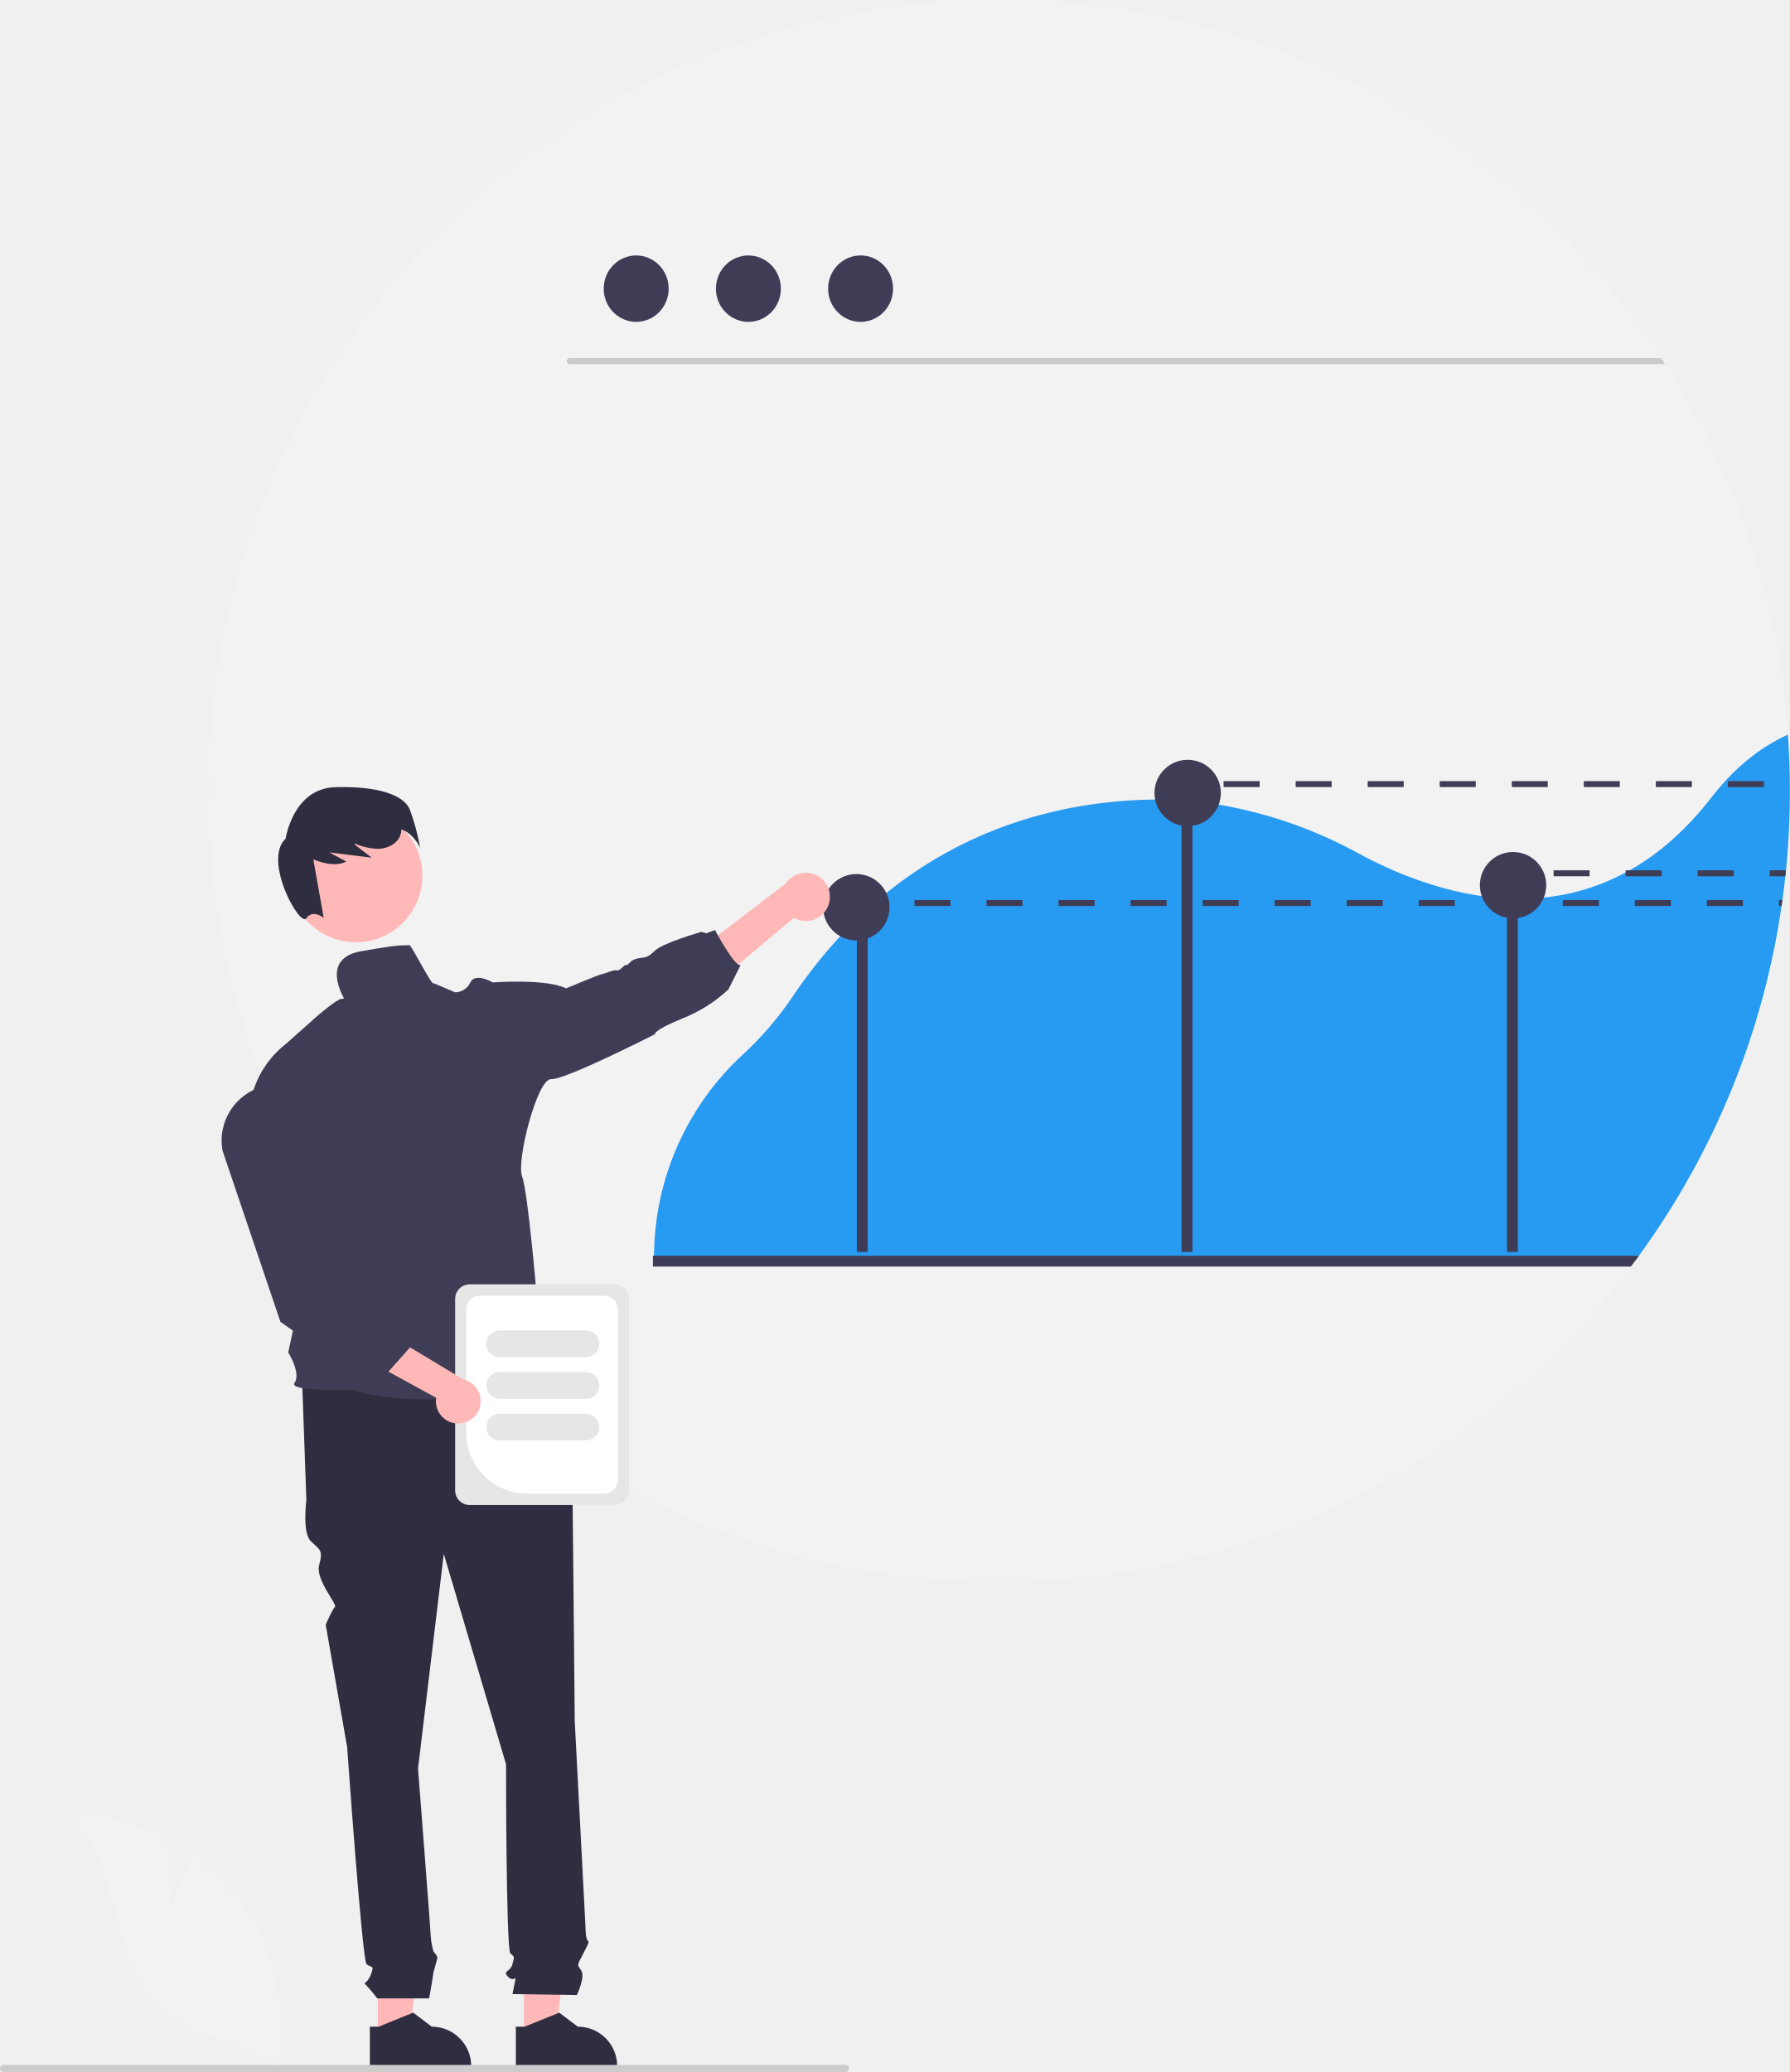
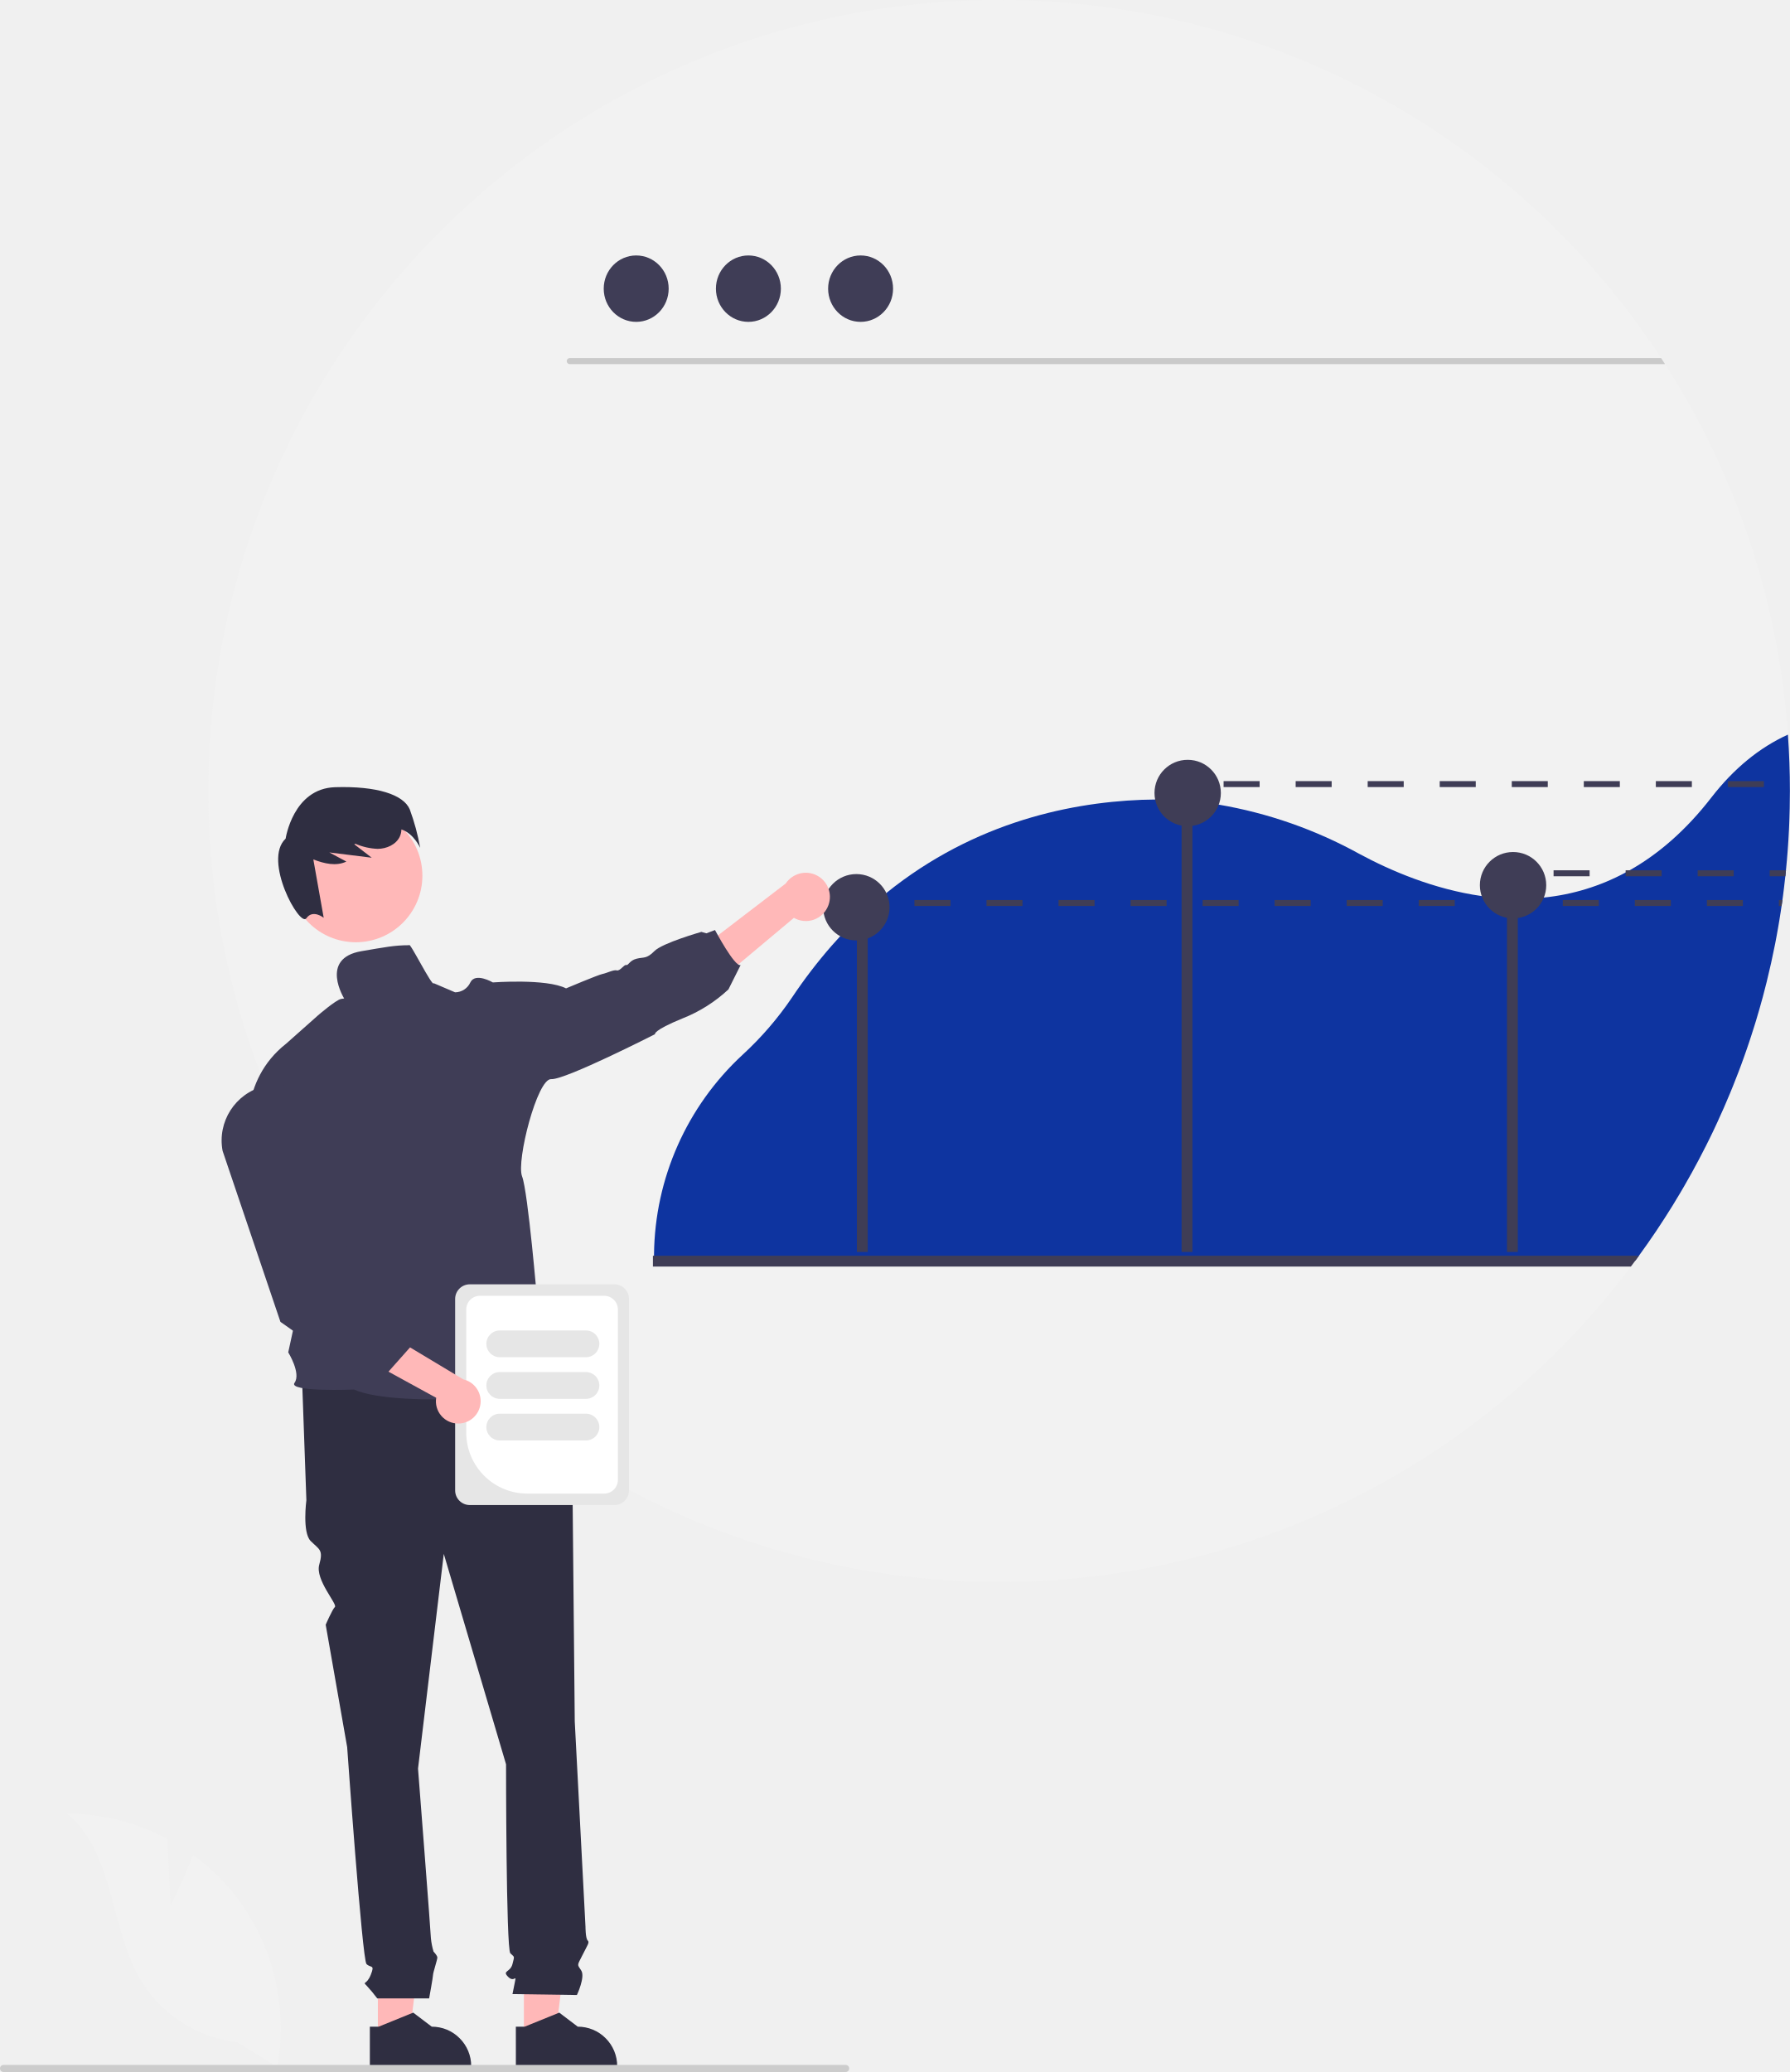
<svg xmlns="http://www.w3.org/2000/svg" data-name="Layer 1" width="602.107" height="696.919" viewBox="0 0 602.107 696.919">
  <path d="M901.053,367.541q0,2.97-.07,5.93c-.02,1.29-.06,2.58-.11,3.87-.01.37-.02.73-.04,1.1q-.045,1.065-.09,2.1-.33,6.915-1.02,13.73c-.02.22-.04.44-.06.65-.05.45-.09.9-.15,1.35-.14,1.35-.29,2.7-.46,4.03-.11.9-.22,1.79-.34,2.69-.06.43-.12.86-.17,1.28-.07.47-.13.93-.2,1.39-.03.2-.06.4-.09.61-.1.68-.2,1.37-.31,2.05-.13.89-.27,1.77-.42,2.66q-.21,1.32-.45,2.64c-.15.88-.31,1.76-.47,2.64-.16.89-.33,1.77-.5,2.65q-1.29,6.54-2.88,12.97-.63,2.505-1.29,5-1.095,4.05-2.31,8.06c-.23.74-.46,1.48-.69,2.21-.26.84-.53,1.68-.8,2.51-.27.84-.54,1.67-.82,2.5-.28.83-.56,1.66-.85,2.49-.28.82-.57,1.65-.87,2.47-.29.83-.59,1.65-.89,2.47-.31.82-.61,1.64-.92,2.45q-.93,2.46-1.91,4.87c-.32.81-.65,1.62-.99,2.42q-1.995,4.83-4.18,9.55c-.32.7-.64,1.4-.97,2.09-.22.46-.43.91-.65,1.37-.37.76-.73,1.51-1.1,2.26-.37.76-.75,1.53-1.14,2.3q-1.155,2.28-2.35,4.55c-.79,1.51-1.6,3.02-2.43,4.51s-1.67,2.98-2.52,4.45c-.43.74-.86,1.48-1.29,2.21q-2.595,4.395-5.36,8.69-2.745,4.275-5.67,8.45c-.97,1.39-1.96,2.78-2.96,4.15-.4.55-.8,1.09-1.2,1.63-.49.68-1,1.35-1.51,2.02a265.809,265.809,0,0,1-382.97,44.18q-4.38-3.66-8.6-7.5a267.376,267.376,0,0,1-46.71-55.98c-1.61-2.59-3.19-5.21-4.71-7.85a264.766,264.766,0,0,1-35.51-132.87c0-146.91,119.09-266,266-266a265.777,265.777,0,0,1,222.68,120.44c.44.67.88,1.35,1.32,2.03a264.422,264.422,0,0,1,41.33,124.62Q901.058,357.991,901.053,367.541Z" transform="translate(-298.9467 -101.5407)" fill="#f2f2f2" />
  <path d="M859.053,224.011h-368.45a1.015,1.015,0,0,1,0-2.03h367.13C858.173,222.651,858.613,223.331,859.053,224.011Z" transform="translate(-298.9467 -101.5407)" fill="#cacaca" />
  <ellipse cx="214.01" cy="97.09" rx="10.925" ry="11.169" fill="#3f3d56" />
  <ellipse cx="251.753" cy="97.09" rx="10.925" ry="11.169" fill="#3f3d56" />
  <ellipse cx="289.495" cy="97.09" rx="10.925" ry="11.169" fill="#3f3d56" />
-   <path d="M900.383,348.631c-9.61,4.37-18.22,11.43-25.74,21.14-8.69,11.23-18,19.14-27.51,24.5-.45.25-.89.49-1.34.73a73.528,73.528,0,0,1-27.51,8.43,83.499,83.499,0,0,1-8.76.42c-1.22-.01-2.44-.04-3.65-.1-2.87-.14-5.71-.42-8.5-.82-16.02-2.28-30.51-8.44-41.24-14.23a150.088,150.088,0,0,0-47.21-16.52q-4.44-.735-8.86-1.15c-1.22-.12-2.43-.21-3.64-.29q-4.455-.3-8.9-.28c-1.52.01-3.03.04-4.55.1-25.54,1-58.85,8.28-88.72,33.71-.4.34-.79.68-1.19,1.02-.37.32-.74.65-1.11.98a149.143,149.143,0,0,0-13.34,13.47,169.09,169.09,0,0,0-13.2,17.25,110.056,110.056,0,0,1-16.64,19.3,92.677,92.677,0,0,0-29.82,67.12v.5c-.01.54-.01,1.09-.01,1.63h330.13c.4-.54.8-1.08,1.19-1.63,1-1.37,1.99-2.76,2.96-4.15q2.925-4.17,5.67-8.45,2.775-4.29,5.36-8.69c.43-.73.86-1.47,1.29-2.21.85-1.47,1.69-2.96,2.52-4.45s1.64-3,2.43-4.51q1.2-2.265,2.35-4.55c.39-.77.77-1.54,1.14-2.3.37-.75.73-1.5,1.1-2.26.22-.46.43-.91.65-1.37.33-.69.65-1.39.97-2.09q2.19-4.725,4.18-9.55c.34-.8.67-1.61.99-2.42q.975-2.415,1.91-4.87c.31-.81.61-1.63.92-2.45.3-.82.6-1.64.89-2.47.3-.82.59-1.65.87-2.47.29-.83.57-1.66.85-2.49.28-.83.55-1.66.82-2.5.27-.83.54-1.67.8-2.51.23-.73.46-1.47.69-2.21q1.215-4.005,2.31-8.06.66-2.49,1.29-5,1.59-6.42,2.88-12.97c.17-.88.34-1.76.5-2.65.16-.88.32-1.76.47-2.64q.24-1.32.45-2.64c.15-.89.29-1.77.42-2.66.11-.68.21-1.37.31-2.05.03-.21.06-.41.09-.61.07-.47.13-.93.19-1.39.06-.43.12-.86.18-1.28.12-.9.23-1.79.34-2.69.17-1.33.32-2.68.46-4.03h.01c.04-.45.09-.9.14-1.35.02-.21.04-.43.06-.65q.69-6.81,1.02-13.73.045-1.035.09-2.1c.02-.37.03-.73.04-1.1.05-1.29.09-2.58.11-3.87q.075-2.955.07-5.93Q901.053,358.001,900.383,348.631Z" transform="translate(-298.9467 -101.5407)" fill="#279af1" />
+   <path d="M900.383,348.631c-9.61,4.37-18.22,11.43-25.74,21.14-8.69,11.23-18,19.14-27.51,24.5-.45.25-.89.49-1.34.73a73.528,73.528,0,0,1-27.51,8.43,83.499,83.499,0,0,1-8.76.42c-1.22-.01-2.44-.04-3.65-.1-2.87-.14-5.71-.42-8.5-.82-16.02-2.28-30.51-8.44-41.24-14.23a150.088,150.088,0,0,0-47.21-16.52q-4.44-.735-8.86-1.15c-1.22-.12-2.43-.21-3.64-.29q-4.455-.3-8.9-.28c-1.52.01-3.03.04-4.55.1-25.54,1-58.85,8.28-88.72,33.71-.4.34-.79.68-1.19,1.02-.37.32-.74.65-1.11.98a149.143,149.143,0,0,0-13.34,13.47,169.09,169.09,0,0,0-13.2,17.25,110.056,110.056,0,0,1-16.64,19.3,92.677,92.677,0,0,0-29.82,67.12v.5c-.01.54-.01,1.09-.01,1.63h330.13c.4-.54.8-1.08,1.19-1.63,1-1.37,1.99-2.76,2.96-4.15q2.925-4.17,5.67-8.45,2.775-4.29,5.36-8.69c.43-.73.86-1.47,1.29-2.21.85-1.47,1.69-2.96,2.52-4.45s1.64-3,2.43-4.51q1.2-2.265,2.35-4.55c.39-.77.77-1.54,1.14-2.3.37-.75.73-1.5,1.1-2.26.22-.46.43-.91.65-1.37.33-.69.65-1.39.97-2.09q2.19-4.725,4.18-9.55c.34-.8.67-1.61.99-2.42q.975-2.415,1.91-4.87c.31-.81.61-1.63.92-2.45.3-.82.6-1.64.89-2.47.3-.82.59-1.65.87-2.47.29-.83.57-1.66.85-2.49.28-.83.55-1.66.82-2.5.27-.83.54-1.67.8-2.51.23-.73.46-1.47.69-2.21q1.215-4.005,2.31-8.06.66-2.49,1.29-5,1.59-6.42,2.88-12.97c.17-.88.34-1.76.5-2.65.16-.88.32-1.76.47-2.64q.24-1.32.45-2.64c.15-.89.29-1.77.42-2.66.11-.68.21-1.37.31-2.05.03-.21.06-.41.09-.61.07-.47.13-.93.19-1.39.06-.43.12-.86.18-1.28.12-.9.23-1.79.34-2.69.17-1.33.32-2.68.46-4.03h.01c.04-.45.09-.9.14-1.35.02-.21.04-.43.06-.65q.69-6.81,1.02-13.73.045-1.035.09-2.1c.02-.37.03-.73.04-1.1.05-1.29.09-2.58.11-3.87q.075-2.955.07-5.93Q901.053,358.001,900.383,348.631Z" transform="translate(-298.9467 -101.5407)" fill="#0e34a0" />
  <rect x="288.244" y="314.155" width="3.648" height="106.939" fill="#3f3d56" />
  <rect x="397.473" y="264.211" width="3.648" height="156.883" fill="#3f3d56" />
  <rect x="506.927" y="297.047" width="3.648" height="124.047" fill="#3f3d56" />
  <circle cx="399.522" cy="266.726" r="11.161" fill="#3f3d56" />
  <circle cx="508.976" cy="297.737" r="11.161" fill="#3f3d56" />
  <circle cx="288.069" cy="305.155" r="11.161" fill="#3f3d56" />
  <path d="M850.263,523.911c-.4.55-.8,1.09-1.2,1.63-.49.68-1,1.35-1.51,2.02h-328.97v-3.65Z" transform="translate(-298.9467 -101.5407)" fill="#3f3d56" />
  <polygon points="127.115 685.125 137.686 685.125 142.715 644.349 127.113 644.35 127.115 685.125" fill="#ffb8b8" />
  <path d="M453.563,787.101a13.14,13.14,0,0,0-4.3-2.89,13.412,13.412,0,0,0-5.08-1l-6.23-4.72-.33.13-11.28,4.59h-2.98v13.7h34.09v-.43A13.16,13.16,0,0,0,453.563,787.101Z" transform="translate(-298.9467 -101.5407)" fill="#2f2e41" />
  <polygon points="176.228 685.125 186.799 685.125 191.828 644.349 176.226 644.35 176.228 685.125" fill="#ffb8b8" />
  <path d="M502.683,787.101a13.077,13.077,0,0,0-4.31-2.89,13.336,13.336,0,0,0-5.08-1l-6.22-4.72-.34.14-11.28,4.58h-2.98l.01,13.7h34.08v-.43A13.192,13.192,0,0,0,502.683,787.101Z" transform="translate(-298.9467 -101.5407)" fill="#2f2e41" />
  <path d="M483.625,563.522,400.566,565.689l1.444,40.446s-1.444,10.834,1.444,13.723,4.333,2.889,2.889,7.945,6.187,13.313,5.26,14.24-3.094,5.983-3.094,5.983l7.222,41.168s5.056,71.503,6.5,72.947,2.889,0,1.444,3.611-2.889,2.167-1.444,3.611a53.192,53.192,0,0,1,3.611,4.333h17.462s1.317-7.222,1.317-7.945,1.444-5.056,1.444-5.778-1.277-1.999-1.277-1.999a23.761,23.761,0,0,1-.89-4.501c0-1.444-4.333-57.058-4.333-57.058l8.667-72.225,20.945,70.78s0,62.113,1.444,63.558,1.444.722.722,3.611-3.611,2.167-1.444,4.333,2.889-1.444,2.167,2.167l-.722,3.611,21.667.31s2.889-6.088,1.444-8.255-1.358-1.575.404-5.121,2.485-4.268,1.762-4.99-.722-4.564-.722-4.564l-3.611-69.106s-.722-72.947-.722-75.114a7.204,7.204,0,0,1,.6-3.249v-2.941l-2.767-10.421Z" transform="translate(-298.9467 -101.5407)" fill="#2f2e41" />
  <path d="M577.621,405.998a8.065,8.065,0,0,1-11.61,4.261l-36.054,30.205-1.959-14.764,35.264-26.995a8.109,8.109,0,0,1,14.359,7.293Z" transform="translate(-298.9467 -101.5407)" fill="#ffb8b8" />
  <circle cx="119.696" cy="294.534" r="22.39" fill="#ffb8b8" />
  <path d="M436.794,373.792c-2.084-4.968-11.017-7.918-25.153-7.474s-16.611,17.301-16.611,17.301c-7.786,7.257,4.784,29.914,6.965,26.79,2.181-3.124,5.842-.171,5.842-.171l-3.489-19.627c3.685,1.418,7.648,2.369,11.114.718l-5.743-3.071,14.278,1.777-5.888-4.53c.143-.047.285-.096.428-.144a20.924,20.924,0,0,0,7.46,1.694c3.002-.022,6.192-1.429,7.45-4.155a6.139,6.139,0,0,0,.533-2.376c4.139,1.344,6.313,6.193,6.313,6.193A76.403,76.403,0,0,0,436.794,373.792Z" transform="translate(-298.9467 -101.5407)" fill="#2f2e41" />
  <path d="M436.565,419.465c-5,0-8.22.69-16,2-14.36,2.42-5.76,16.065-5.76,16.065s.65-.33-1.11,0-7.76,5.52-7.76,5.52l-10.73,9.53c-16.17,12.69-12.55,32.49-12.55,32.49l23.58,23.73-10.33,47.61s4.39,7.07,2.12,10.24,20,2.26,20,2.26c15.37,6.85,69.52,1.06,69.52,1.06-.75-1.96-8-17.15-8-17.15,3.15-5.44.15-13.3.15-13.3s-3.13-37.18-5.13-42.32,5.12-32.99,9.8-32.69,34.91-15.12,34.91-15.12-.76-1.21,9.22-5.29a48.911,48.911,0,0,0,15.49-9.77l4.1-8.19c-1.97.76-8.62-11.78-8.62-11.78l-2.9,1.105-1.68-.485s-13.11,3.73-15.79,6.45-3.58,1.96-6,2.57-2.72,2.31-3.48,2.12-2.11,2.11-3.17,1.81-3.33.91-4.84,1.21-12.24,4.84-12.24,4.84c-6.64-3.36-24.64-2-24.64-2s-5.89-3.47-7.56,0a5.69,5.69,0,0,1-5.13,3.33l-7.18-3.07C444.438,433.763,436.606,417.887,436.565,419.465Z" transform="translate(-298.9467 -101.5407)" fill="#3f3d56" />
  <path d="M356.278,742.531l-.998-22.434a72.455,72.455,0,0,0-33.796-8.555c16.231,13.27,14.203,38.851,25.208,56.697a43.582,43.582,0,0,0,31.959,20.14l13.583,8.316A73.03,73.03,0,0,0,376.842,737.516a70.543,70.543,0,0,0-12.964-12.046C360.624,734.048,356.278,742.531,356.278,742.531Z" transform="translate(-298.9467 -101.5407)" fill="#f2f2f2" />
  <path d="M298.947,797.269a1.186,1.186,0,0,0,1.19,1.19h283.29a1.19,1.19,0,1,0,0-2.38h-283.29A1.187,1.187,0,0,0,298.947,797.269Z" transform="translate(-298.9467 -101.5407)" fill="#ccc" />
  <rect x="289.494" y="302.729" width="6" height="2" fill="#3f3d56" />
  <path d="M606.553,404.271v2h12.12v-2Zm24.24,0v2h12.11v-2Zm24.23,0v2h12.12v-2Zm24.23,0v2h12.12v-2Zm24.24,0v2h12.11v-2Zm24.23,0v2h12.12v-2Zm24.23,0v2h12.12v-2Zm24.24,0v2h12.11v-2Zm24.23,0v2h12.12v-2Zm24.23,0v2h12.12v-2Zm24.23,0v2h12.12v-2Zm24.24,0v2h12.11v-2Zm24.23,0v2h.9c.03-.21.06-.41.09-.61.07-.46.13-.92.2-1.39Z" transform="translate(-298.9467 -101.5407)" fill="#3f3d56" />
  <rect x="393.494" y="262.729" width="6" height="2" fill="#3f3d56" />
  <path d="M710.553,364.271v2h12.12v-2Zm24.24,0v2h12.11v-2Zm24.23,0v2h12.12v-2Zm24.23,0v2h12.12v-2Zm24.24,0v2h12.11v-2Zm24.23,0v2h12.12v-2Zm24.23,0v2h12.12v-2Zm24.24,0v2h12.11v-2Z" transform="translate(-298.9467 -101.5407)" fill="#3f3d56" />
  <rect x="504.494" y="292.729" width="6" height="2" fill="#3f3d56" />
  <path d="M821.553,394.271v2h12.12v-2Zm24.24,0v2h12.11v-2Zm24.23,0v2h12.12v-2Zm24.23,0v2h5.27c.04-.45.09-.9.14-1.35.02-.21.04-.43.06-.65Z" transform="translate(-298.9467 -101.5407)" fill="#3f3d56" />
  <path d="M452.053,602.85V538.44a4.923,4.923,0,0,1,4.917-4.917h48.643a4.923,4.923,0,0,1,4.917,4.917v64.409a4.923,4.923,0,0,1-4.917,4.917H456.97A4.923,4.923,0,0,1,452.053,602.85Z" transform="translate(-298.9467 -101.5407)" fill="#e6e6e6" />
  <path d="M455.785,583.395V541.987a4.61,4.61,0,0,1,4.605-4.605h41.805a4.61,4.61,0,0,1,4.605,4.605v57.316a4.61,4.61,0,0,1-4.605,4.605H476.297A20.536,20.536,0,0,1,455.785,583.395Z" transform="translate(-298.9467 -101.5407)" fill="#fff" />
  <path d="M462.553,553.541a4.505,4.505,0,0,1,4.5-4.5h29a4.5,4.5,0,1,1,0,9h-29A4.505,4.505,0,0,1,462.553,553.541Z" transform="translate(-298.9467 -101.5407)" fill="#e6e6e6" />
  <path d="M462.553,567.541a4.505,4.505,0,0,1,4.5-4.5h29a4.5,4.5,0,1,1,0,9h-29A4.505,4.505,0,0,1,462.553,567.541Z" transform="translate(-298.9467 -101.5407)" fill="#e6e6e6" />
  <path d="M462.553,581.541a4.505,4.505,0,0,1,4.5-4.5h29a4.5,4.5,0,1,1,0,9h-29A4.505,4.505,0,0,1,462.553,581.541Z" transform="translate(-298.9467 -101.5407)" fill="#e6e6e6" />
  <path d="M453.202,580.349a7.483,7.483,0,0,1-7.528-8.659l-41.53-22.739,12.155-6.574,38.486,23.114a7.524,7.524,0,0,1-1.582,14.858Z" transform="translate(-298.9467 -101.5407)" fill="#ffb8b8" />
  <path d="M429.053,563.541l-14.727-2.616-5.273-4.384-3.546-1.806-12.223-8.579-.036-.108-19.421-57.41a18.804,18.804,0,0,1,13.915-21.737h0a18.784,18.784,0,0,1,23.168,15.86l6.25,49.203,10.361,10.7,4.533.878,1.043,4.881,3.957,6.119Z" transform="translate(-298.9467 -101.5407)" fill="#3f3d56" />
</svg>
